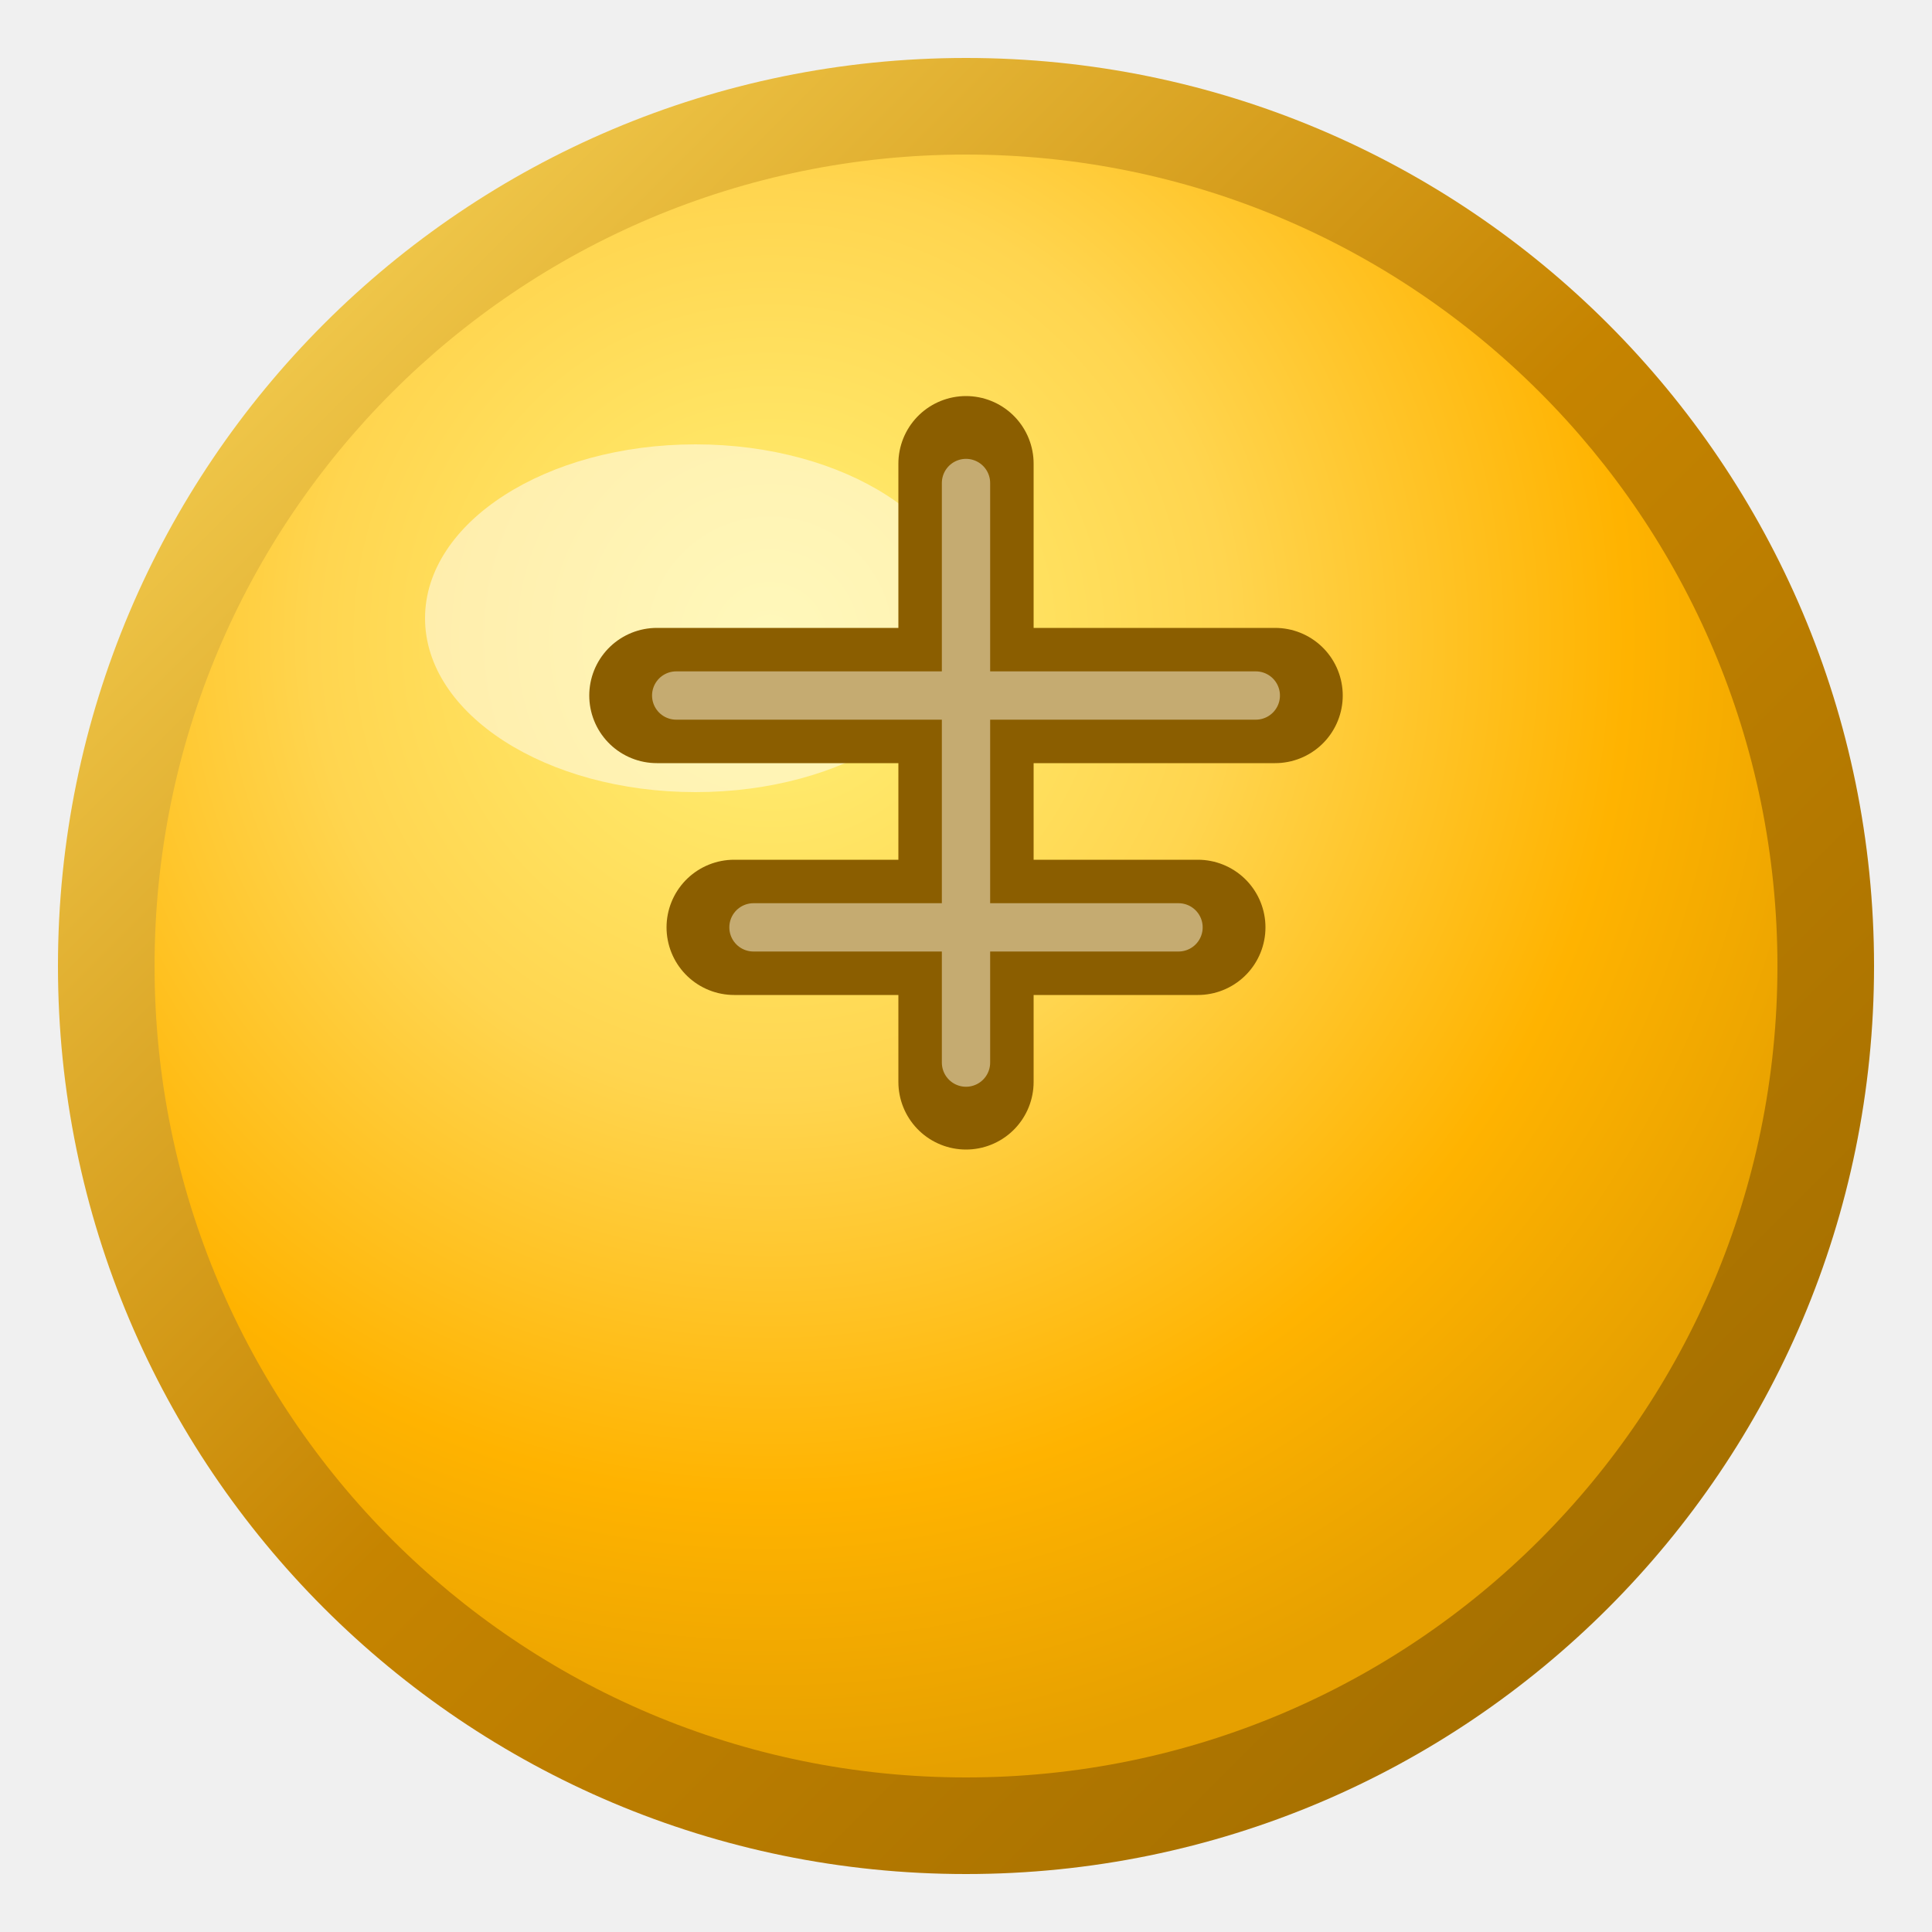
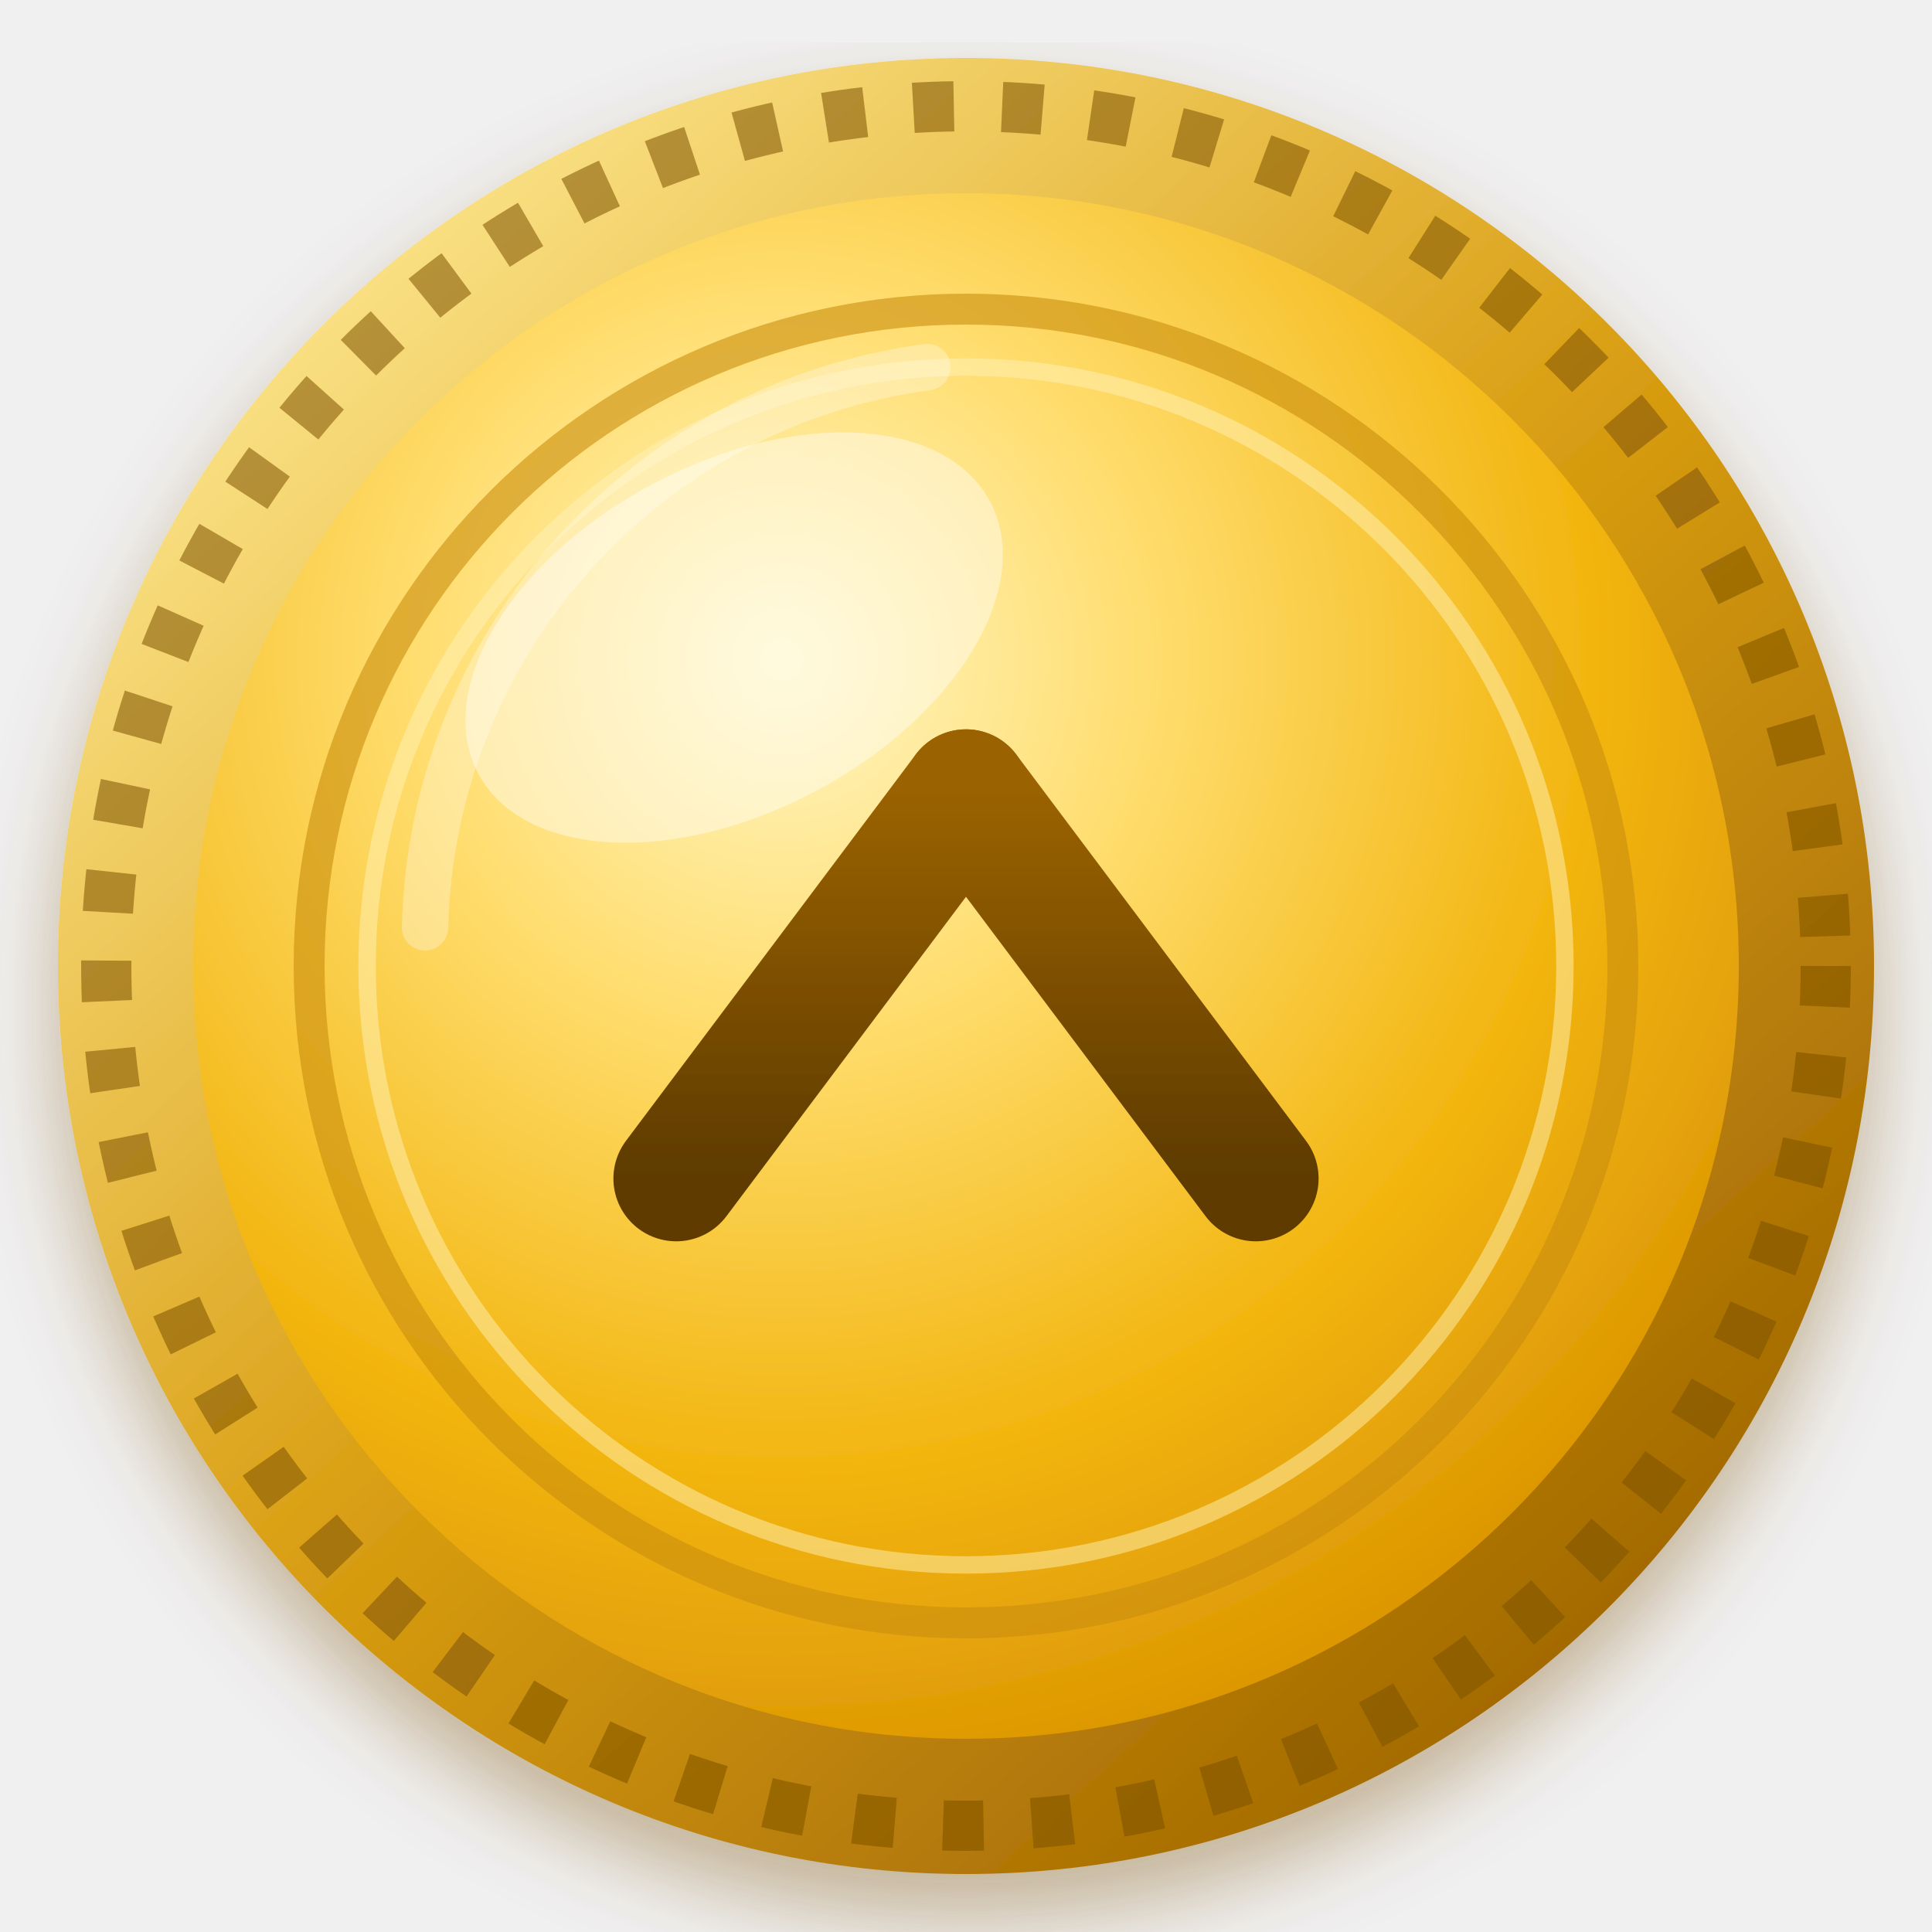
<svg xmlns="http://www.w3.org/2000/svg" viewBox="0 0 100 100" width="100" height="100">
  <defs>
-     <radialGradient id="g" cx="38%" cy="30%" r="70%">
-       <stop offset="0%" stop-color="#FFF176" />
-       <stop offset="40%" stop-color="#FFD54F" />
-       <stop offset="75%" stop-color="#FFB300" />
-       <stop offset="100%" stop-color="#E6A000" />
+     <radialGradient id="gk-face" cx="38%" cy="30%" r="80%">
+       <stop offset="0%" stop-color="#FFF7C8" />
+       <stop offset="30%" stop-color="#FFDD6E" />
+       <stop offset="66%" stop-color="#F2B50F" />
+       <stop offset="100%" stop-color="#D68E00" />
    </radialGradient>
-     <linearGradient id="rim" x1="0%" y1="0%" x2="100%" y2="100%">
-       <stop offset="0%" stop-color="#FFE066" />
-       <stop offset="50%" stop-color="#C68400" />
-       <stop offset="100%" stop-color="#996800" />
+     <linearGradient id="gk-rim" x1="10%" y1="6%" x2="90%" y2="94%">
+       <stop offset="0%" stop-color="#FFEB96" />
+       <stop offset="50%" stop-color="#D99E12" />
+       <stop offset="100%" stop-color="#9A6100" />
    </linearGradient>
+     <linearGradient id="gk-yen" x1="0%" y1="0%" x2="0%" y2="100%">
+       <stop offset="0%" stop-color="#9A6206" />
+       <stop offset="100%" stop-color="#5E3B00" />
+     </linearGradient>
+     <filter id="gk-shadow" x="-40%" y="-40%" width="180%" height="180%">
+       <feDropShadow dx="0" dy="2.2" stdDeviation="2.2" flood-color="#7a4e00" flood-opacity="0.38" />
+     </filter>
  </defs>
-   <circle cx="50" cy="50" r="47" fill="url(#rim)" />
-   <circle cx="50" cy="50" r="42" fill="url(#g)" />
-   <ellipse cx="36" cy="32" rx="14" ry="9" fill="#fff" opacity="0.5" />
-   <g stroke="#8B5E00" stroke-width="7" stroke-linecap="round" stroke-linejoin="round">
-     <line x1="50" y1="24" x2="50" y2="56" />
-     <line x1="34" y1="36" x2="66" y2="36" />
-     <line x1="38" y1="48" x2="62" y2="48" />
-   </g>
-   <g stroke="#FFF8E1" stroke-width="2.5" stroke-linecap="round" opacity="0.5">
-     <line x1="50" y1="25" x2="50" y2="55" />
-     <line x1="35" y1="36" x2="65" y2="36" />
-     <line x1="39" y1="48" x2="61" y2="48" />
+   <g filter="url(#gk-shadow)">
+     <circle cx="50" cy="50" r="47" fill="url(#gk-rim)" />
+     <circle cx="50" cy="50" r="44.5" fill="none" stroke="#7e5200" stroke-width="2.6" stroke-dasharray="2.1 2.5" opacity="0.55" />
+     <circle cx="50" cy="50" r="40" fill="url(#gk-face)" />
+     <circle cx="50" cy="50" r="34" fill="none" stroke="#C98E0E" stroke-width="1.6" opacity="0.6" />
+     <circle cx="50" cy="50" r="31" fill="none" stroke="#FFF1B8" stroke-width="0.9" opacity="0.5" />
+     <g stroke="url(#gk-yen)" stroke-width="6.5" stroke-linecap="round" stroke-linejoin="round" fill="none">
+       <path d="M50 27 L50 59" />
+       <path d="M34 41 L66 41" />
+       <path d="M50 41 L35 61" />
+       <path d="M50 41 L65 61" />
+     </g>
+     <ellipse cx="38" cy="33" rx="15" ry="9" fill="#ffffff" opacity="0.42" transform="rotate(-28 38 33)" />
+     <path d="M22 48 A30 30 0 0 1 48 19" fill="none" stroke="#ffffff" stroke-width="2.4" opacity="0.3" stroke-linecap="round" />
  </g>
</svg>
